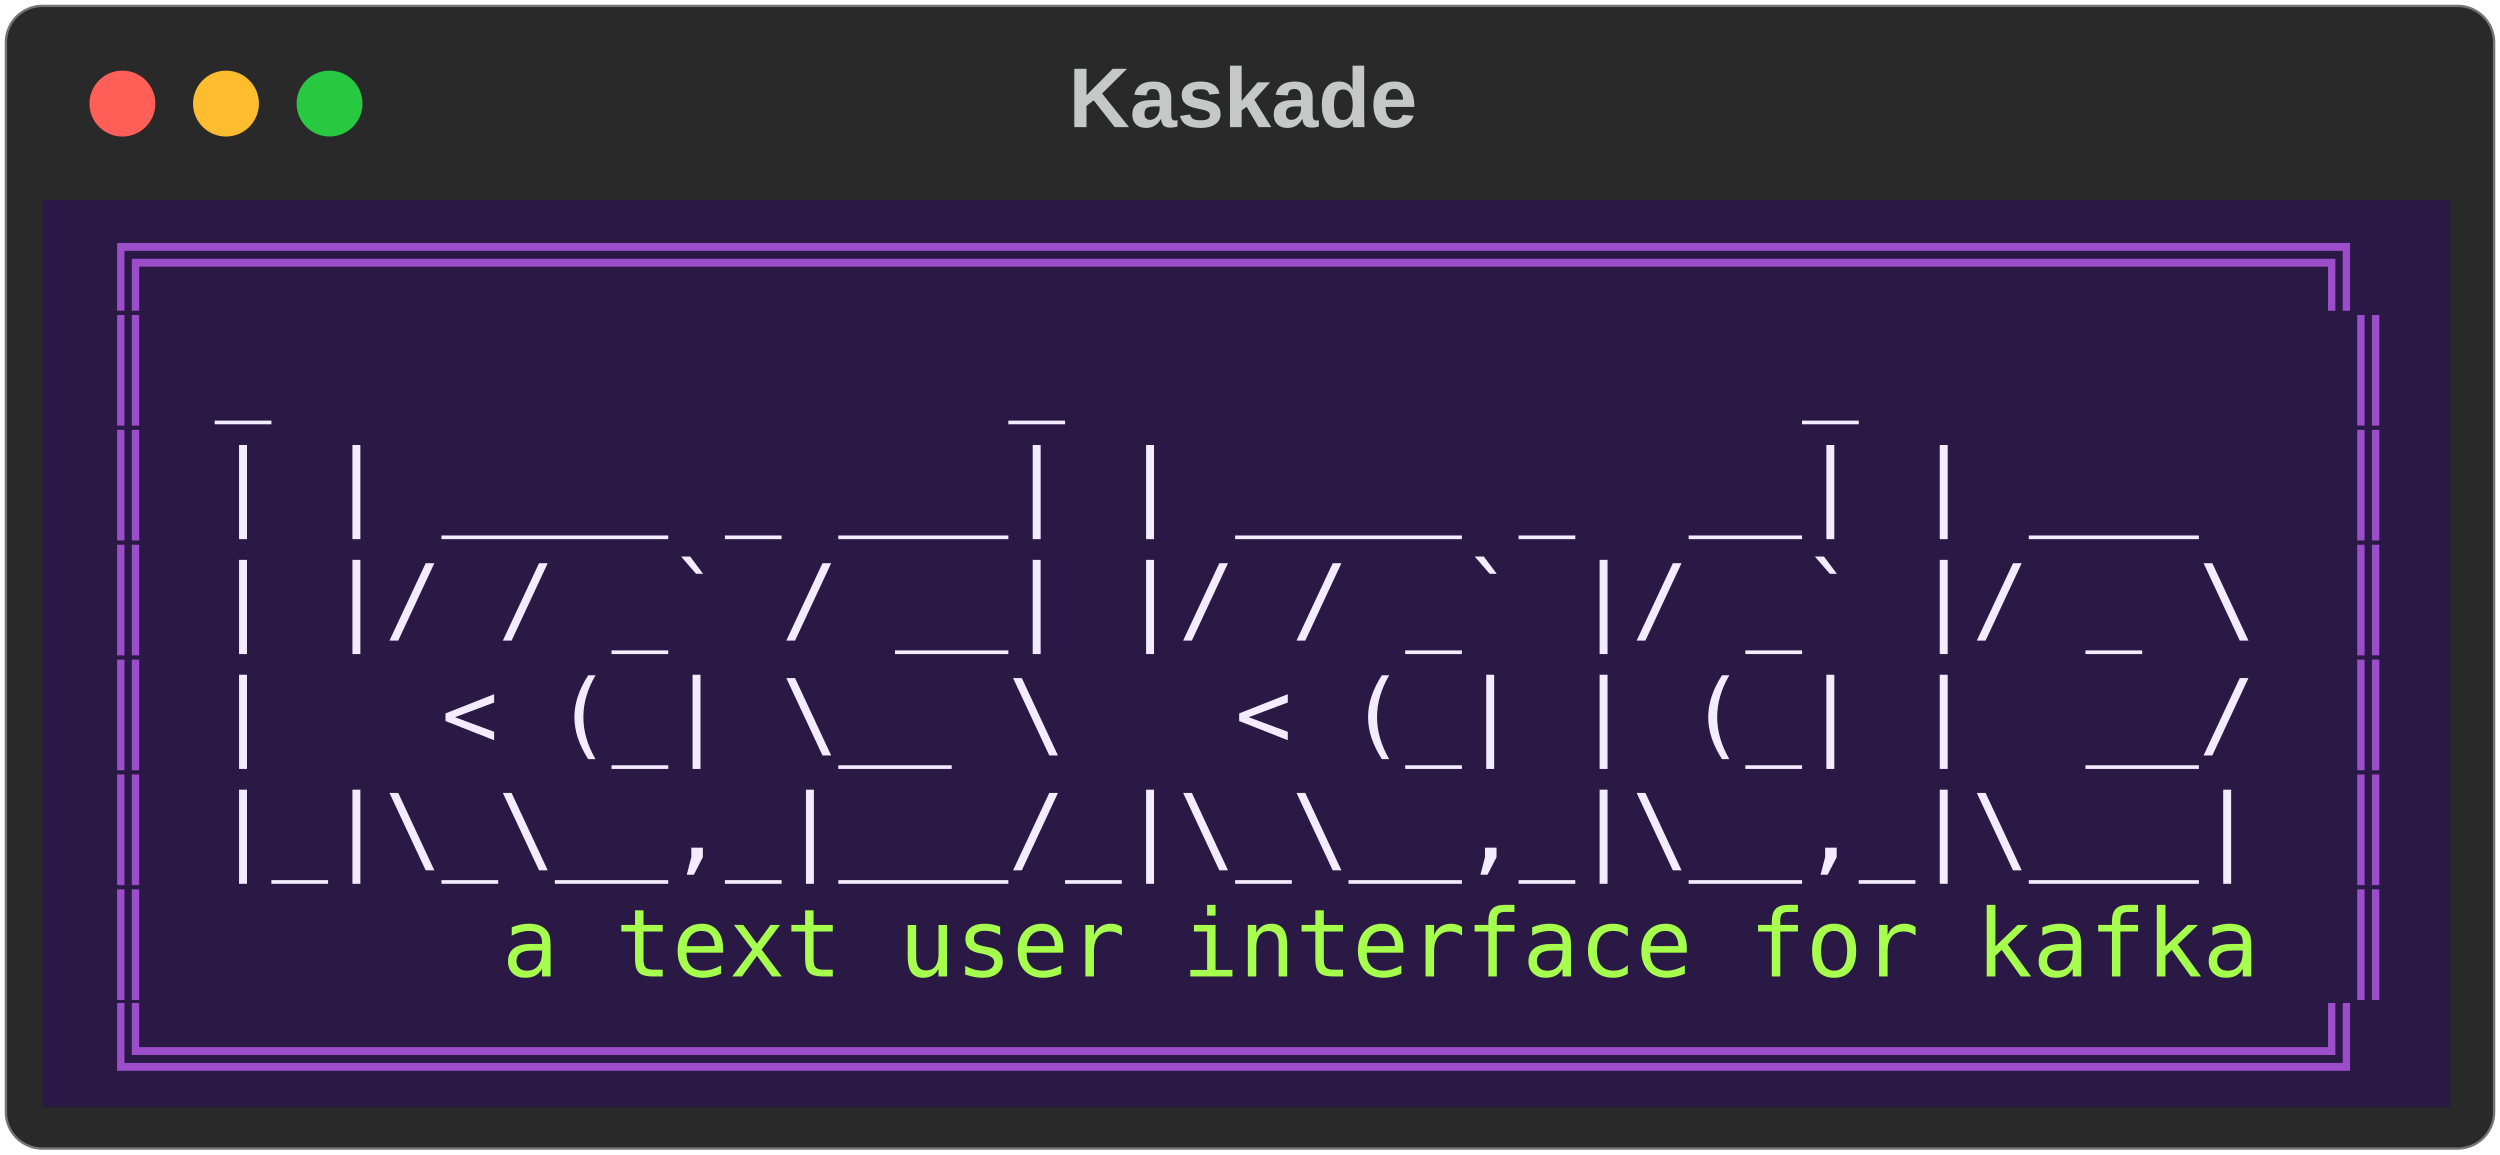
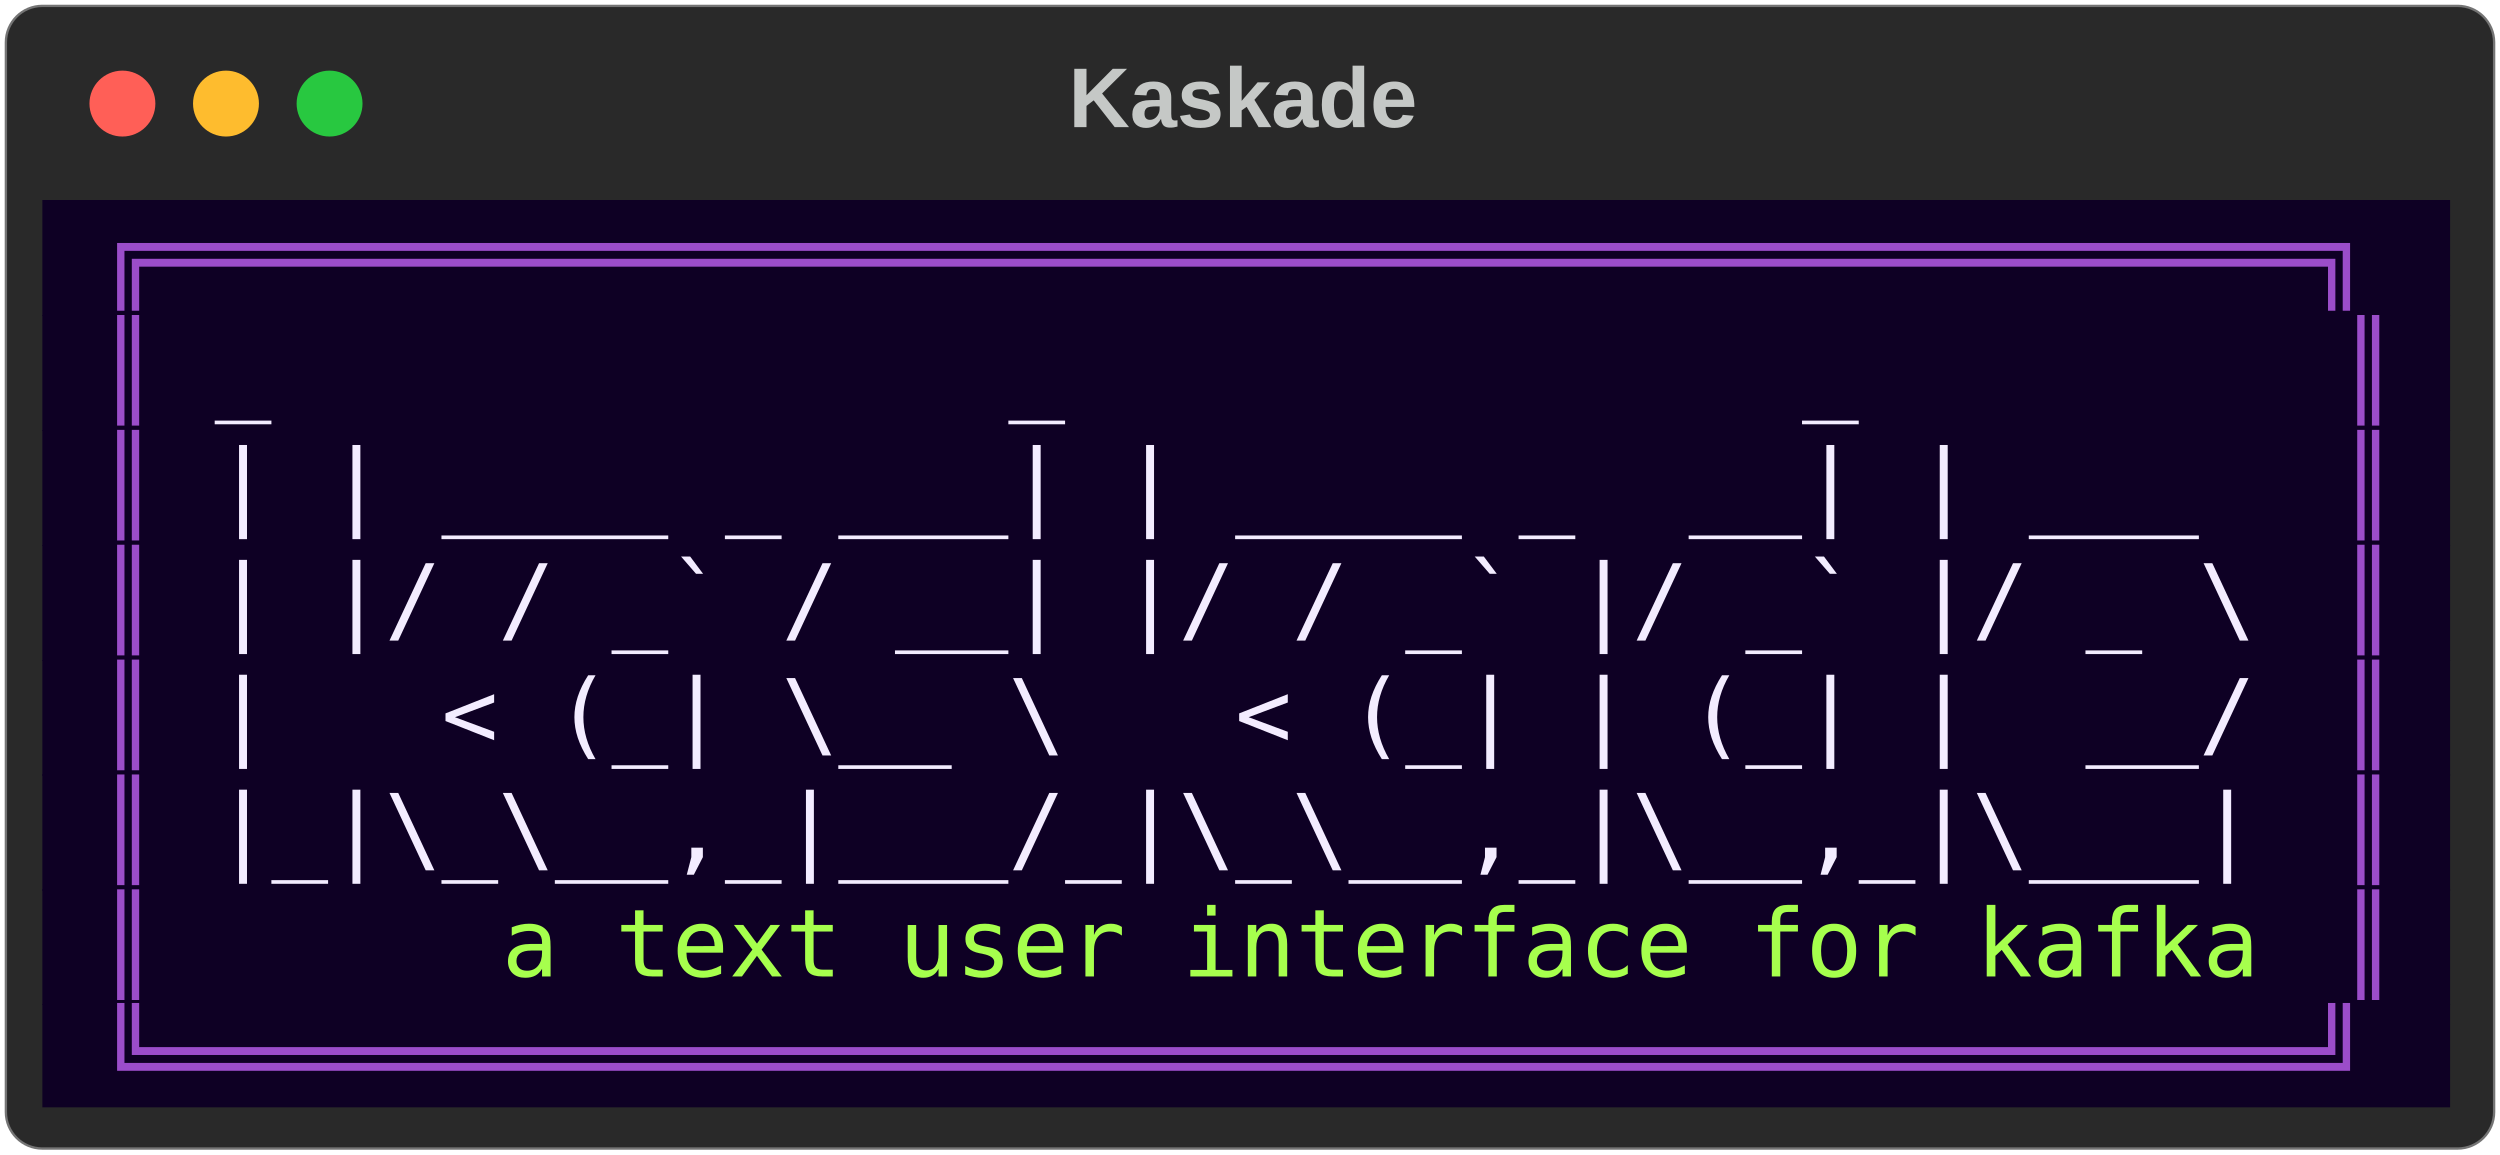
<svg xmlns="http://www.w3.org/2000/svg" width="531" height="245.2" class="rich-terminal" viewBox="0 0 531 245.2">
  <style>

    @font-face {
        font-family: "Fira Code";
        src: local("FiraCode-Regular"),
                url("https://cdnjs.cloudflare.com/ajax/libs/firacode/6.2.0/woff2/FiraCode-Regular.woff2") format("woff2"),
                url("https://cdnjs.cloudflare.com/ajax/libs/firacode/6.2.0/woff/FiraCode-Regular.woff") format("woff");
        font-style: normal;
        font-weight: 400;
    }
    @font-face {
        font-family: "Fira Code";
        src: local("FiraCode-Bold"),
                url("https://cdnjs.cloudflare.com/ajax/libs/firacode/6.2.0/woff2/FiraCode-Bold.woff2") format("woff2"),
                url("https://cdnjs.cloudflare.com/ajax/libs/firacode/6.2.0/woff/FiraCode-Bold.woff") format("woff");
        font-style: bold;
        font-weight: 700;
    }

-     .terminal-761505429-matrix {
+     .terminal-1355979006-matrix {
        font-family: Fira Code, monospace;
        font-size: 20px;
        line-height: 24.4px;
        font-variant-east-asian: full-width;
    }

-     .terminal-761505429-title {
+     .terminal-1355979006-title {
        font-size: 18px;
        font-weight: bold;
        font-family: arial;
    }

-     .terminal-761505429-r1 { fill: #c5c8c6 }
- .terminal-761505429-r2 { fill: #9b4dca }
- .terminal-761505429-r3 { fill: #f3ecff }
- .terminal-761505429-r4 { fill: #a6ff4d }
+     .terminal-1355979006-r1 { fill: #c5c8c6 }
+ .terminal-1355979006-r2 { fill: #9b4dca }
+ .terminal-1355979006-r3 { fill: #f3ecff }
+ .terminal-1355979006-r4 { fill: #a6ff4d }
    </style>
  <defs>
-     <clipPath id="terminal-761505429-clip-terminal">
+     <clipPath id="terminal-1355979006-clip-terminal">
      <rect x="0" y="0" width="511.4" height="194.2" />
    </clipPath>
-     <clipPath id="terminal-761505429-line-0">
+     <clipPath id="terminal-1355979006-line-0">
      <rect x="0" y="1.5" width="512.4" height="24.65" />
    </clipPath>
-     <clipPath id="terminal-761505429-line-1">
+     <clipPath id="terminal-1355979006-line-1">
      <rect x="0" y="25.9" width="512.4" height="24.65" />
    </clipPath>
-     <clipPath id="terminal-761505429-line-2">
+     <clipPath id="terminal-1355979006-line-2">
      <rect x="0" y="50.3" width="512.4" height="24.65" />
    </clipPath>
-     <clipPath id="terminal-761505429-line-3">
+     <clipPath id="terminal-1355979006-line-3">
      <rect x="0" y="74.7" width="512.4" height="24.65" />
    </clipPath>
-     <clipPath id="terminal-761505429-line-4">
+     <clipPath id="terminal-1355979006-line-4">
      <rect x="0" y="99.1" width="512.4" height="24.65" />
    </clipPath>
-     <clipPath id="terminal-761505429-line-5">
+     <clipPath id="terminal-1355979006-line-5">
      <rect x="0" y="123.5" width="512.4" height="24.65" />
    </clipPath>
-     <clipPath id="terminal-761505429-line-6">
+     <clipPath id="terminal-1355979006-line-6">
      <rect x="0" y="147.9" width="512.4" height="24.65" />
    </clipPath>
  </defs>
  <rect fill="#292929" stroke="rgba(255,255,255,0.35)" stroke-width="1" x="1" y="1" width="529" height="243.2" rx="8" />
-   <text class="terminal-761505429-title" fill="#c5c8c6" text-anchor="middle" x="264" y="27">Kaskade</text>
+   <text class="terminal-1355979006-title" fill="#c5c8c6" text-anchor="middle" x="264" y="27">Kaskade</text>
  <g transform="translate(26,22)">
    <circle cx="0" cy="0" r="7" fill="#ff5f57" />
    <circle cx="22" cy="0" r="7" fill="#febc2e" />
    <circle cx="44" cy="0" r="7" fill="#28c840" />
  </g>
-   <g transform="translate(9, 41)" clip-path="url(#terminal-761505429-clip-terminal)">
-     <rect fill="#2a1845" x="0" y="1.5" width="12.2" height="24.65" shape-rendering="crispEdges" />
-     <rect fill="#2a1845" x="12.2" y="1.5" width="488" height="24.65" shape-rendering="crispEdges" />
-     <rect fill="#2a1845" x="500.2" y="1.5" width="12.2" height="24.65" shape-rendering="crispEdges" />
-     <rect fill="#2a1845" x="0" y="25.9" width="12.2" height="24.65" shape-rendering="crispEdges" />
-     <rect fill="#2a1845" x="12.2" y="25.9" width="12.2" height="24.65" shape-rendering="crispEdges" />
-     <rect fill="#2a1845" x="24.4" y="25.9" width="12.2" height="24.65" shape-rendering="crispEdges" />
-     <rect fill="#2a1845" x="36.6" y="25.9" width="366" height="24.65" shape-rendering="crispEdges" />
-     <rect fill="#2a1845" x="402.6" y="25.9" width="85.4" height="24.65" shape-rendering="crispEdges" />
-     <rect fill="#2a1845" x="488" y="25.9" width="12.2" height="24.65" shape-rendering="crispEdges" />
-     <rect fill="#2a1845" x="500.2" y="25.9" width="12.2" height="24.65" shape-rendering="crispEdges" />
-     <rect fill="#2a1845" x="0" y="50.3" width="12.2" height="24.65" shape-rendering="crispEdges" />
-     <rect fill="#2a1845" x="12.2" y="50.3" width="12.2" height="24.65" shape-rendering="crispEdges" />
-     <rect fill="#2a1845" x="24.4" y="50.3" width="12.2" height="24.65" shape-rendering="crispEdges" />
-     <rect fill="#2a1845" x="36.6" y="50.3" width="427" height="24.65" shape-rendering="crispEdges" />
-     <rect fill="#2a1845" x="463.6" y="50.3" width="24.4" height="24.65" shape-rendering="crispEdges" />
-     <rect fill="#2a1845" x="488" y="50.3" width="12.2" height="24.65" shape-rendering="crispEdges" />
-     <rect fill="#2a1845" x="500.2" y="50.3" width="12.2" height="24.65" shape-rendering="crispEdges" />
-     <rect fill="#2a1845" x="0" y="74.7" width="12.2" height="24.65" shape-rendering="crispEdges" />
-     <rect fill="#2a1845" x="12.2" y="74.7" width="12.2" height="24.65" shape-rendering="crispEdges" />
-     <rect fill="#2a1845" x="24.4" y="74.7" width="12.2" height="24.65" shape-rendering="crispEdges" />
-     <rect fill="#2a1845" x="36.6" y="74.7" width="439.2" height="24.65" shape-rendering="crispEdges" />
-     <rect fill="#2a1845" x="475.8" y="74.7" width="12.2" height="24.65" shape-rendering="crispEdges" />
-     <rect fill="#2a1845" x="488" y="74.7" width="12.2" height="24.65" shape-rendering="crispEdges" />
-     <rect fill="#2a1845" x="500.2" y="74.7" width="12.2" height="24.65" shape-rendering="crispEdges" />
-     <rect fill="#2a1845" x="0" y="99.1" width="12.2" height="24.65" shape-rendering="crispEdges" />
-     <rect fill="#2a1845" x="12.2" y="99.1" width="12.2" height="24.65" shape-rendering="crispEdges" />
-     <rect fill="#2a1845" x="24.4" y="99.1" width="12.2" height="24.65" shape-rendering="crispEdges" />
-     <rect fill="#2a1845" x="36.6" y="99.1" width="439.2" height="24.65" shape-rendering="crispEdges" />
-     <rect fill="#2a1845" x="475.8" y="99.1" width="12.2" height="24.65" shape-rendering="crispEdges" />
-     <rect fill="#2a1845" x="488" y="99.1" width="12.2" height="24.65" shape-rendering="crispEdges" />
-     <rect fill="#2a1845" x="500.2" y="99.1" width="12.2" height="24.65" shape-rendering="crispEdges" />
-     <rect fill="#2a1845" x="0" y="123.5" width="12.2" height="24.65" shape-rendering="crispEdges" />
-     <rect fill="#2a1845" x="12.2" y="123.5" width="12.2" height="24.65" shape-rendering="crispEdges" />
-     <rect fill="#2a1845" x="24.4" y="123.5" width="12.2" height="24.65" shape-rendering="crispEdges" />
-     <rect fill="#2a1845" x="36.6" y="123.5" width="439.2" height="24.65" shape-rendering="crispEdges" />
-     <rect fill="#2a1845" x="475.8" y="123.5" width="12.2" height="24.65" shape-rendering="crispEdges" />
-     <rect fill="#2a1845" x="488" y="123.5" width="12.2" height="24.65" shape-rendering="crispEdges" />
-     <rect fill="#2a1845" x="500.2" y="123.5" width="12.2" height="24.65" shape-rendering="crispEdges" />
-     <rect fill="#2a1845" x="0" y="147.9" width="12.2" height="24.65" shape-rendering="crispEdges" />
-     <rect fill="#2a1845" x="12.2" y="147.9" width="12.2" height="24.65" shape-rendering="crispEdges" />
-     <rect fill="#2a1845" x="24.4" y="147.9" width="12.2" height="24.65" shape-rendering="crispEdges" />
-     <rect fill="#2a1845" x="36.6" y="147.9" width="61" height="24.65" shape-rendering="crispEdges" />
-     <rect fill="#2a1845" x="97.6" y="147.9" width="378.2" height="24.65" shape-rendering="crispEdges" />
-     <rect fill="#2a1845" x="475.8" y="147.9" width="12.2" height="24.65" shape-rendering="crispEdges" />
-     <rect fill="#2a1845" x="488" y="147.9" width="12.2" height="24.65" shape-rendering="crispEdges" />
-     <rect fill="#2a1845" x="500.2" y="147.9" width="12.2" height="24.65" shape-rendering="crispEdges" />
-     <rect fill="#2a1845" x="0" y="172.3" width="12.2" height="24.65" shape-rendering="crispEdges" />
-     <rect fill="#2a1845" x="12.2" y="172.3" width="488" height="24.65" shape-rendering="crispEdges" />
-     <rect fill="#2a1845" x="500.2" y="172.3" width="12.2" height="24.65" shape-rendering="crispEdges" />
-     <g class="terminal-761505429-matrix">
-       <text class="terminal-761505429-r2" x="12.2" y="20" textLength="488" clip-path="url(#terminal-761505429-line-0)">╔══════════════════════════════════════╗</text>
-       <text class="terminal-761505429-r1" x="512.4" y="20" textLength="12.2" clip-path="url(#terminal-761505429-line-0)">
+   <g transform="translate(9, 41)" clip-path="url(#terminal-1355979006-clip-terminal)">
+     <rect fill="#0e0024" x="0" y="1.5" width="12.2" height="24.65" shape-rendering="crispEdges" />
+     <rect fill="#0e0024" x="12.2" y="1.5" width="488" height="24.65" shape-rendering="crispEdges" />
+     <rect fill="#0e0024" x="500.2" y="1.5" width="12.2" height="24.65" shape-rendering="crispEdges" />
+     <rect fill="#0e0024" x="0" y="25.9" width="12.2" height="24.65" shape-rendering="crispEdges" />
+     <rect fill="#0e0024" x="12.2" y="25.9" width="12.2" height="24.65" shape-rendering="crispEdges" />
+     <rect fill="#0e0024" x="24.4" y="25.9" width="12.2" height="24.65" shape-rendering="crispEdges" />
+     <rect fill="#0e0024" x="36.6" y="25.9" width="366" height="24.65" shape-rendering="crispEdges" />
+     <rect fill="#0e0024" x="402.6" y="25.9" width="85.4" height="24.65" shape-rendering="crispEdges" />
+     <rect fill="#0e0024" x="488" y="25.9" width="12.2" height="24.65" shape-rendering="crispEdges" />
+     <rect fill="#0e0024" x="500.2" y="25.9" width="12.2" height="24.65" shape-rendering="crispEdges" />
+     <rect fill="#0e0024" x="0" y="50.3" width="12.2" height="24.65" shape-rendering="crispEdges" />
+     <rect fill="#0e0024" x="12.2" y="50.3" width="12.2" height="24.65" shape-rendering="crispEdges" />
+     <rect fill="#0e0024" x="24.4" y="50.3" width="12.2" height="24.65" shape-rendering="crispEdges" />
+     <rect fill="#0e0024" x="36.6" y="50.3" width="427" height="24.65" shape-rendering="crispEdges" />
+     <rect fill="#0e0024" x="463.6" y="50.3" width="24.4" height="24.65" shape-rendering="crispEdges" />
+     <rect fill="#0e0024" x="488" y="50.3" width="12.2" height="24.65" shape-rendering="crispEdges" />
+     <rect fill="#0e0024" x="500.2" y="50.3" width="12.2" height="24.65" shape-rendering="crispEdges" />
+     <rect fill="#0e0024" x="0" y="74.7" width="12.2" height="24.65" shape-rendering="crispEdges" />
+     <rect fill="#0e0024" x="12.2" y="74.7" width="12.2" height="24.65" shape-rendering="crispEdges" />
+     <rect fill="#0e0024" x="24.4" y="74.7" width="12.2" height="24.65" shape-rendering="crispEdges" />
+     <rect fill="#0e0024" x="36.6" y="74.7" width="439.2" height="24.65" shape-rendering="crispEdges" />
+     <rect fill="#0e0024" x="475.8" y="74.7" width="12.2" height="24.65" shape-rendering="crispEdges" />
+     <rect fill="#0e0024" x="488" y="74.7" width="12.2" height="24.65" shape-rendering="crispEdges" />
+     <rect fill="#0e0024" x="500.2" y="74.7" width="12.2" height="24.65" shape-rendering="crispEdges" />
+     <rect fill="#0e0024" x="0" y="99.1" width="12.2" height="24.65" shape-rendering="crispEdges" />
+     <rect fill="#0e0024" x="12.2" y="99.1" width="12.2" height="24.65" shape-rendering="crispEdges" />
+     <rect fill="#0e0024" x="24.4" y="99.1" width="12.2" height="24.65" shape-rendering="crispEdges" />
+     <rect fill="#0e0024" x="36.6" y="99.1" width="439.2" height="24.65" shape-rendering="crispEdges" />
+     <rect fill="#0e0024" x="475.8" y="99.1" width="12.2" height="24.65" shape-rendering="crispEdges" />
+     <rect fill="#0e0024" x="488" y="99.1" width="12.2" height="24.65" shape-rendering="crispEdges" />
+     <rect fill="#0e0024" x="500.2" y="99.1" width="12.2" height="24.65" shape-rendering="crispEdges" />
+     <rect fill="#0e0024" x="0" y="123.5" width="12.2" height="24.65" shape-rendering="crispEdges" />
+     <rect fill="#0e0024" x="12.2" y="123.5" width="12.2" height="24.65" shape-rendering="crispEdges" />
+     <rect fill="#0e0024" x="24.4" y="123.5" width="12.2" height="24.65" shape-rendering="crispEdges" />
+     <rect fill="#0e0024" x="36.6" y="123.5" width="439.2" height="24.65" shape-rendering="crispEdges" />
+     <rect fill="#0e0024" x="475.8" y="123.5" width="12.2" height="24.65" shape-rendering="crispEdges" />
+     <rect fill="#0e0024" x="488" y="123.5" width="12.2" height="24.65" shape-rendering="crispEdges" />
+     <rect fill="#0e0024" x="500.2" y="123.5" width="12.2" height="24.65" shape-rendering="crispEdges" />
+     <rect fill="#0e0024" x="0" y="147.9" width="12.2" height="24.65" shape-rendering="crispEdges" />
+     <rect fill="#0e0024" x="12.2" y="147.9" width="12.2" height="24.65" shape-rendering="crispEdges" />
+     <rect fill="#0e0024" x="24.4" y="147.9" width="12.2" height="24.65" shape-rendering="crispEdges" />
+     <rect fill="#0e0024" x="36.6" y="147.9" width="61" height="24.65" shape-rendering="crispEdges" />
+     <rect fill="#0e0024" x="97.6" y="147.9" width="378.2" height="24.65" shape-rendering="crispEdges" />
+     <rect fill="#0e0024" x="475.8" y="147.9" width="12.2" height="24.65" shape-rendering="crispEdges" />
+     <rect fill="#0e0024" x="488" y="147.9" width="12.2" height="24.65" shape-rendering="crispEdges" />
+     <rect fill="#0e0024" x="500.2" y="147.9" width="12.2" height="24.65" shape-rendering="crispEdges" />
+     <rect fill="#0e0024" x="0" y="172.3" width="12.2" height="24.65" shape-rendering="crispEdges" />
+     <rect fill="#0e0024" x="12.2" y="172.3" width="488" height="24.65" shape-rendering="crispEdges" />
+     <rect fill="#0e0024" x="500.2" y="172.3" width="12.2" height="24.65" shape-rendering="crispEdges" />
+     <g class="terminal-1355979006-matrix">
+       <text class="terminal-1355979006-r2" x="12.2" y="20" textLength="488" clip-path="url(#terminal-1355979006-line-0)">╔══════════════════════════════════════╗</text>
+       <text class="terminal-1355979006-r1" x="512.4" y="20" textLength="12.2" clip-path="url(#terminal-1355979006-line-0)">
</text>
-       <text class="terminal-761505429-r2" x="12.2" y="44.4" textLength="12.2" clip-path="url(#terminal-761505429-line-1)">║</text>
-       <text class="terminal-761505429-r3" x="36.6" y="44.4" textLength="366" clip-path="url(#terminal-761505429-line-1)"> _             _             _</text>
-       <text class="terminal-761505429-r2" x="488" y="44.4" textLength="12.2" clip-path="url(#terminal-761505429-line-1)">║</text>
-       <text class="terminal-761505429-r1" x="512.4" y="44.4" textLength="12.2" clip-path="url(#terminal-761505429-line-1)">
+       <text class="terminal-1355979006-r2" x="12.2" y="44.4" textLength="12.2" clip-path="url(#terminal-1355979006-line-1)">║</text>
+       <text class="terminal-1355979006-r3" x="36.6" y="44.4" textLength="366" clip-path="url(#terminal-1355979006-line-1)"> _             _             _</text>
+       <text class="terminal-1355979006-r2" x="488" y="44.4" textLength="12.2" clip-path="url(#terminal-1355979006-line-1)">║</text>
+       <text class="terminal-1355979006-r1" x="512.4" y="44.4" textLength="12.2" clip-path="url(#terminal-1355979006-line-1)">
</text>
-       <text class="terminal-761505429-r2" x="12.2" y="68.8" textLength="12.2" clip-path="url(#terminal-761505429-line-2)">║</text>
-       <text class="terminal-761505429-r3" x="36.6" y="68.8" textLength="427" clip-path="url(#terminal-761505429-line-2)">| | ____ _ ___| | ____ _  __| | ___</text>
-       <text class="terminal-761505429-r2" x="488" y="68.8" textLength="12.2" clip-path="url(#terminal-761505429-line-2)">║</text>
-       <text class="terminal-761505429-r1" x="512.4" y="68.8" textLength="12.2" clip-path="url(#terminal-761505429-line-2)">
+       <text class="terminal-1355979006-r2" x="12.2" y="68.8" textLength="12.2" clip-path="url(#terminal-1355979006-line-2)">║</text>
+       <text class="terminal-1355979006-r3" x="36.6" y="68.8" textLength="427" clip-path="url(#terminal-1355979006-line-2)">| | ____ _ ___| | ____ _  __| | ___</text>
+       <text class="terminal-1355979006-r2" x="488" y="68.8" textLength="12.2" clip-path="url(#terminal-1355979006-line-2)">║</text>
+       <text class="terminal-1355979006-r1" x="512.4" y="68.8" textLength="12.2" clip-path="url(#terminal-1355979006-line-2)">
</text>
-       <text class="terminal-761505429-r2" x="12.2" y="93.2" textLength="12.2" clip-path="url(#terminal-761505429-line-3)">║</text>
-       <text class="terminal-761505429-r3" x="36.6" y="93.2" textLength="439.2" clip-path="url(#terminal-761505429-line-3)">| |/ / _` / __| |/ / _` |/ _` |/ _ \</text>
-       <text class="terminal-761505429-r2" x="488" y="93.2" textLength="12.2" clip-path="url(#terminal-761505429-line-3)">║</text>
-       <text class="terminal-761505429-r1" x="512.4" y="93.2" textLength="12.2" clip-path="url(#terminal-761505429-line-3)">
+       <text class="terminal-1355979006-r2" x="12.2" y="93.2" textLength="12.2" clip-path="url(#terminal-1355979006-line-3)">║</text>
+       <text class="terminal-1355979006-r3" x="36.6" y="93.2" textLength="439.2" clip-path="url(#terminal-1355979006-line-3)">| |/ / _` / __| |/ / _` |/ _` |/ _ \</text>
+       <text class="terminal-1355979006-r2" x="488" y="93.2" textLength="12.2" clip-path="url(#terminal-1355979006-line-3)">║</text>
+       <text class="terminal-1355979006-r1" x="512.4" y="93.2" textLength="12.2" clip-path="url(#terminal-1355979006-line-3)">
</text>
-       <text class="terminal-761505429-r2" x="12.2" y="117.6" textLength="12.2" clip-path="url(#terminal-761505429-line-4)">║</text>
-       <text class="terminal-761505429-r3" x="36.6" y="117.6" textLength="439.2" clip-path="url(#terminal-761505429-line-4)">|   &lt; (_| \__ \   &lt; (_| | (_| |  __/</text>
-       <text class="terminal-761505429-r2" x="488" y="117.6" textLength="12.2" clip-path="url(#terminal-761505429-line-4)">║</text>
-       <text class="terminal-761505429-r1" x="512.4" y="117.6" textLength="12.2" clip-path="url(#terminal-761505429-line-4)">
+       <text class="terminal-1355979006-r2" x="12.2" y="117.6" textLength="12.2" clip-path="url(#terminal-1355979006-line-4)">║</text>
+       <text class="terminal-1355979006-r3" x="36.6" y="117.6" textLength="439.2" clip-path="url(#terminal-1355979006-line-4)">|   &lt; (_| \__ \   &lt; (_| | (_| |  __/</text>
+       <text class="terminal-1355979006-r2" x="488" y="117.6" textLength="12.2" clip-path="url(#terminal-1355979006-line-4)">║</text>
+       <text class="terminal-1355979006-r1" x="512.4" y="117.6" textLength="12.2" clip-path="url(#terminal-1355979006-line-4)">
</text>
-       <text class="terminal-761505429-r2" x="12.2" y="142" textLength="12.2" clip-path="url(#terminal-761505429-line-5)">║</text>
-       <text class="terminal-761505429-r3" x="36.6" y="142" textLength="439.2" clip-path="url(#terminal-761505429-line-5)">|_|\_\__,_|___/_|\_\__,_|\__,_|\___|</text>
-       <text class="terminal-761505429-r2" x="488" y="142" textLength="12.2" clip-path="url(#terminal-761505429-line-5)">║</text>
-       <text class="terminal-761505429-r1" x="512.4" y="142" textLength="12.2" clip-path="url(#terminal-761505429-line-5)">
+       <text class="terminal-1355979006-r2" x="12.2" y="142" textLength="12.2" clip-path="url(#terminal-1355979006-line-5)">║</text>
+       <text class="terminal-1355979006-r3" x="36.6" y="142" textLength="439.2" clip-path="url(#terminal-1355979006-line-5)">|_|\_\__,_|___/_|\_\__,_|\__,_|\___|</text>
+       <text class="terminal-1355979006-r2" x="488" y="142" textLength="12.2" clip-path="url(#terminal-1355979006-line-5)">║</text>
+       <text class="terminal-1355979006-r1" x="512.4" y="142" textLength="12.2" clip-path="url(#terminal-1355979006-line-5)">
</text>
-       <text class="terminal-761505429-r2" x="12.2" y="166.4" textLength="12.2" clip-path="url(#terminal-761505429-line-6)">║</text>
-       <text class="terminal-761505429-r4" x="97.6" y="166.4" textLength="378.2" clip-path="url(#terminal-761505429-line-6)">a text user interface for kafka</text>
-       <text class="terminal-761505429-r2" x="488" y="166.4" textLength="12.2" clip-path="url(#terminal-761505429-line-6)">║</text>
-       <text class="terminal-761505429-r1" x="512.4" y="166.4" textLength="12.2" clip-path="url(#terminal-761505429-line-6)">
+       <text class="terminal-1355979006-r2" x="12.2" y="166.4" textLength="12.2" clip-path="url(#terminal-1355979006-line-6)">║</text>
+       <text class="terminal-1355979006-r4" x="97.6" y="166.4" textLength="378.2" clip-path="url(#terminal-1355979006-line-6)">a text user interface for kafka</text>
+       <text class="terminal-1355979006-r2" x="488" y="166.4" textLength="12.2" clip-path="url(#terminal-1355979006-line-6)">║</text>
+       <text class="terminal-1355979006-r1" x="512.4" y="166.4" textLength="12.2" clip-path="url(#terminal-1355979006-line-6)">
</text>
-       <text class="terminal-761505429-r2" x="12.2" y="190.8" textLength="488" clip-path="url(#terminal-761505429-line-7)">╚══════════════════════════════════════╝</text>
+       <text class="terminal-1355979006-r2" x="12.2" y="190.8" textLength="488" clip-path="url(#terminal-1355979006-line-7)">╚══════════════════════════════════════╝</text>
    </g>
  </g>
</svg>
